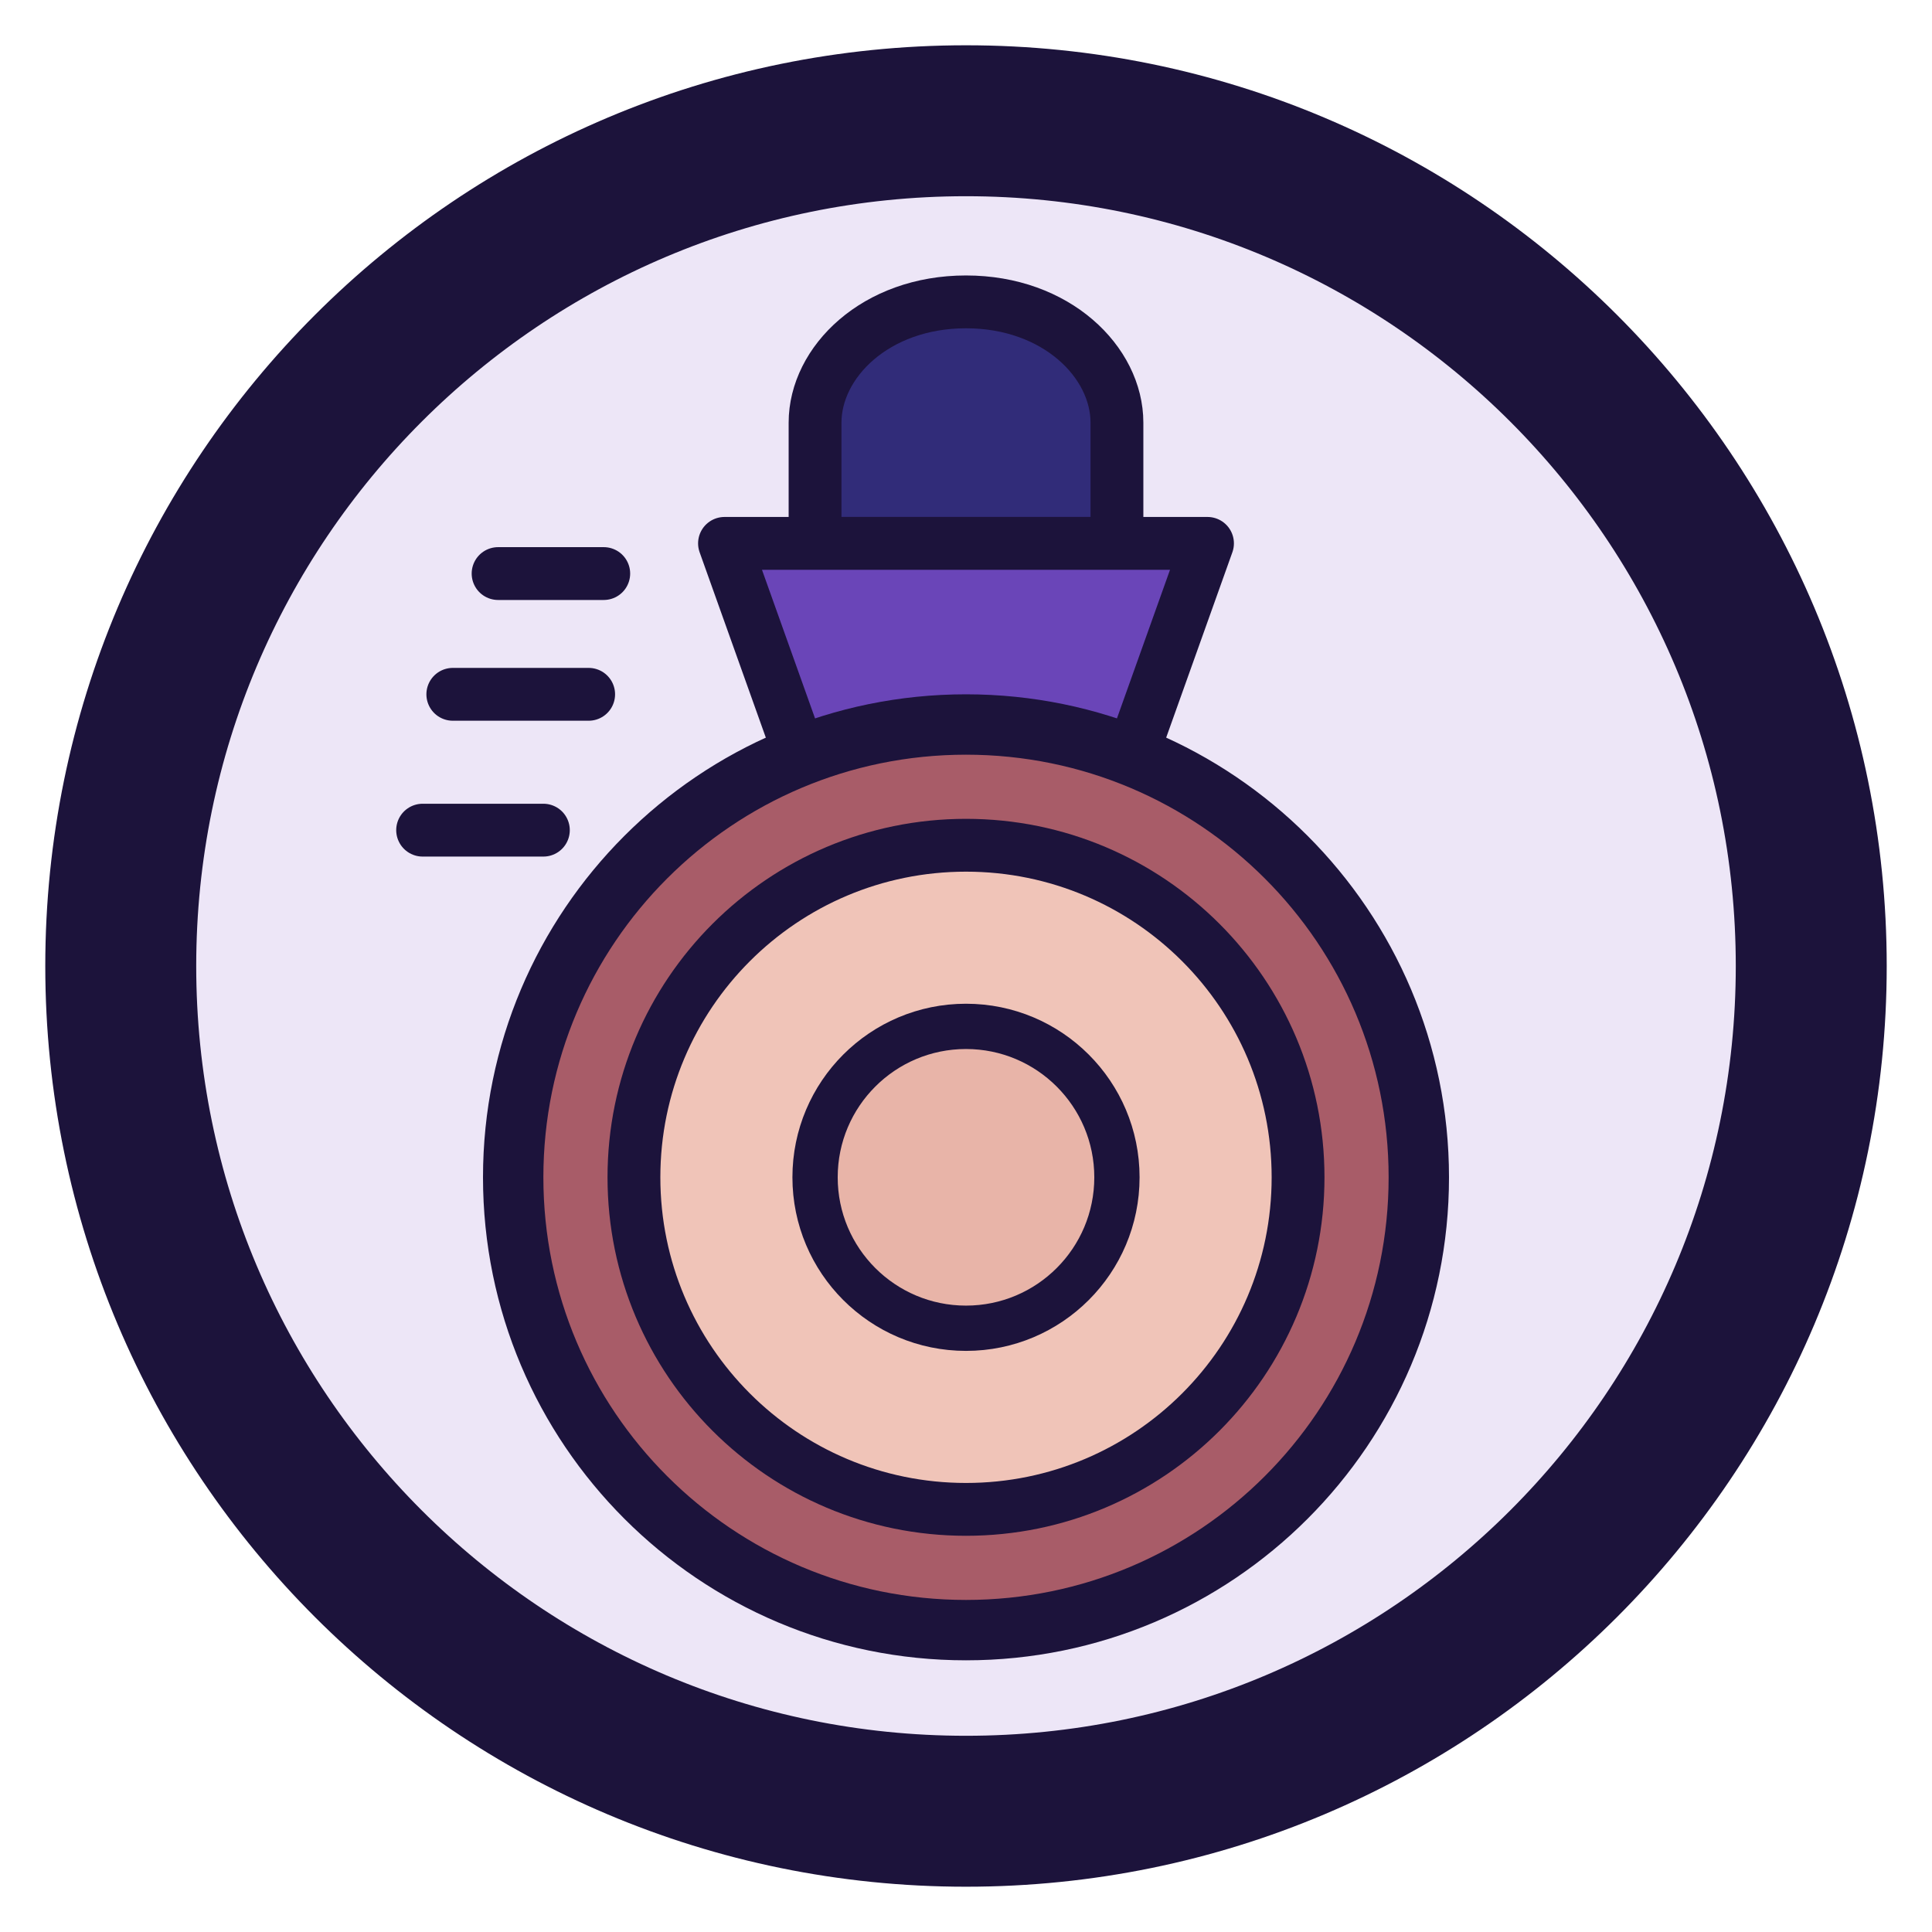
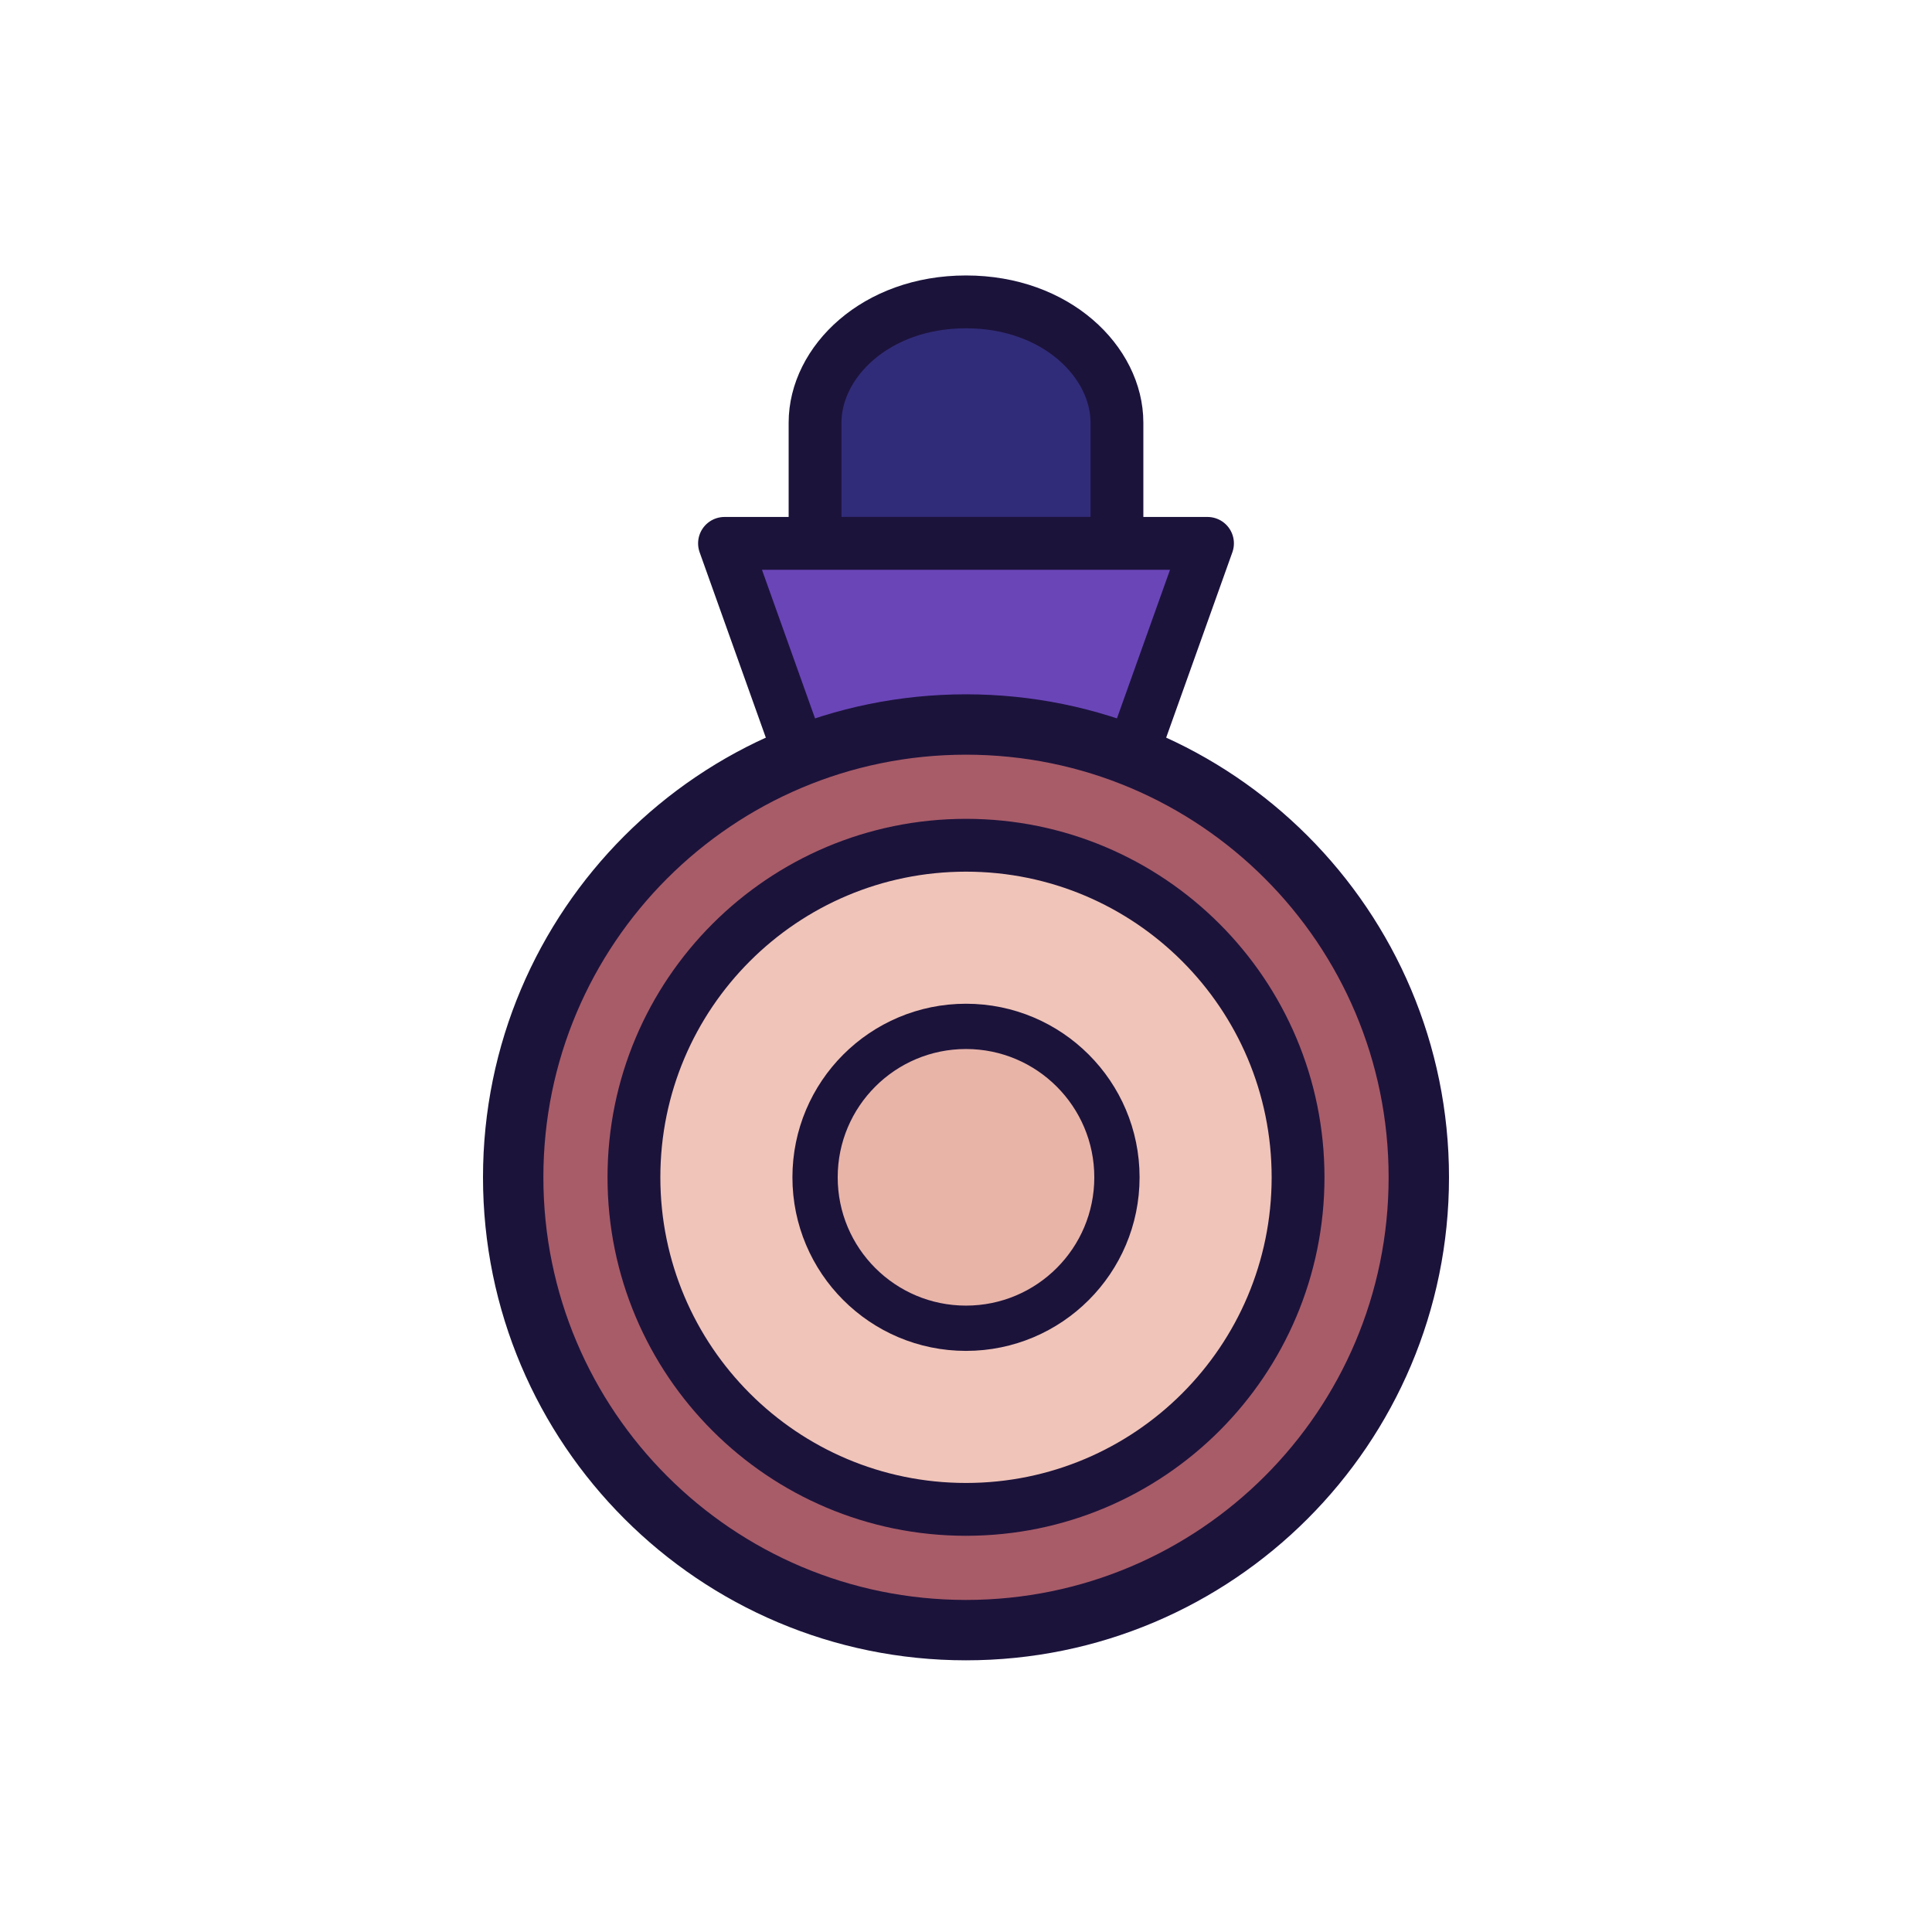
<svg xmlns="http://www.w3.org/2000/svg" viewBox="0 0 128 128" fill="none">
-   <circle cx="64" cy="64" r="56" fill="#EDE6F7" stroke="#1C133B" stroke-width="10" />
  <path d="M54 28c0-4 4-8 10-8s10 4 10 8v8H54V28z" fill="#312C79" stroke="#1C133B" stroke-width="3.5" stroke-linejoin="round" />
  <path d="M48 36h32l-5 14H53L48 36z" fill="#6A45B8" stroke="#1C133B" stroke-width="3.5" stroke-linejoin="round" />
  <circle cx="64" cy="78" r="30" fill="#A85C68" stroke="#1C133B" stroke-width="4" />
  <circle cx="64" cy="78" r="22" fill="#F0C4B8" stroke="#1C133B" stroke-width="3.5" />
  <circle cx="64" cy="78" r="10" fill="#E8B4A8" stroke="#1C133B" stroke-width="3" />
-   <path d="M30 46h9M28 55h8M33 38h7" stroke="#1C133B" stroke-width="3.5" stroke-linecap="round" />
</svg>
